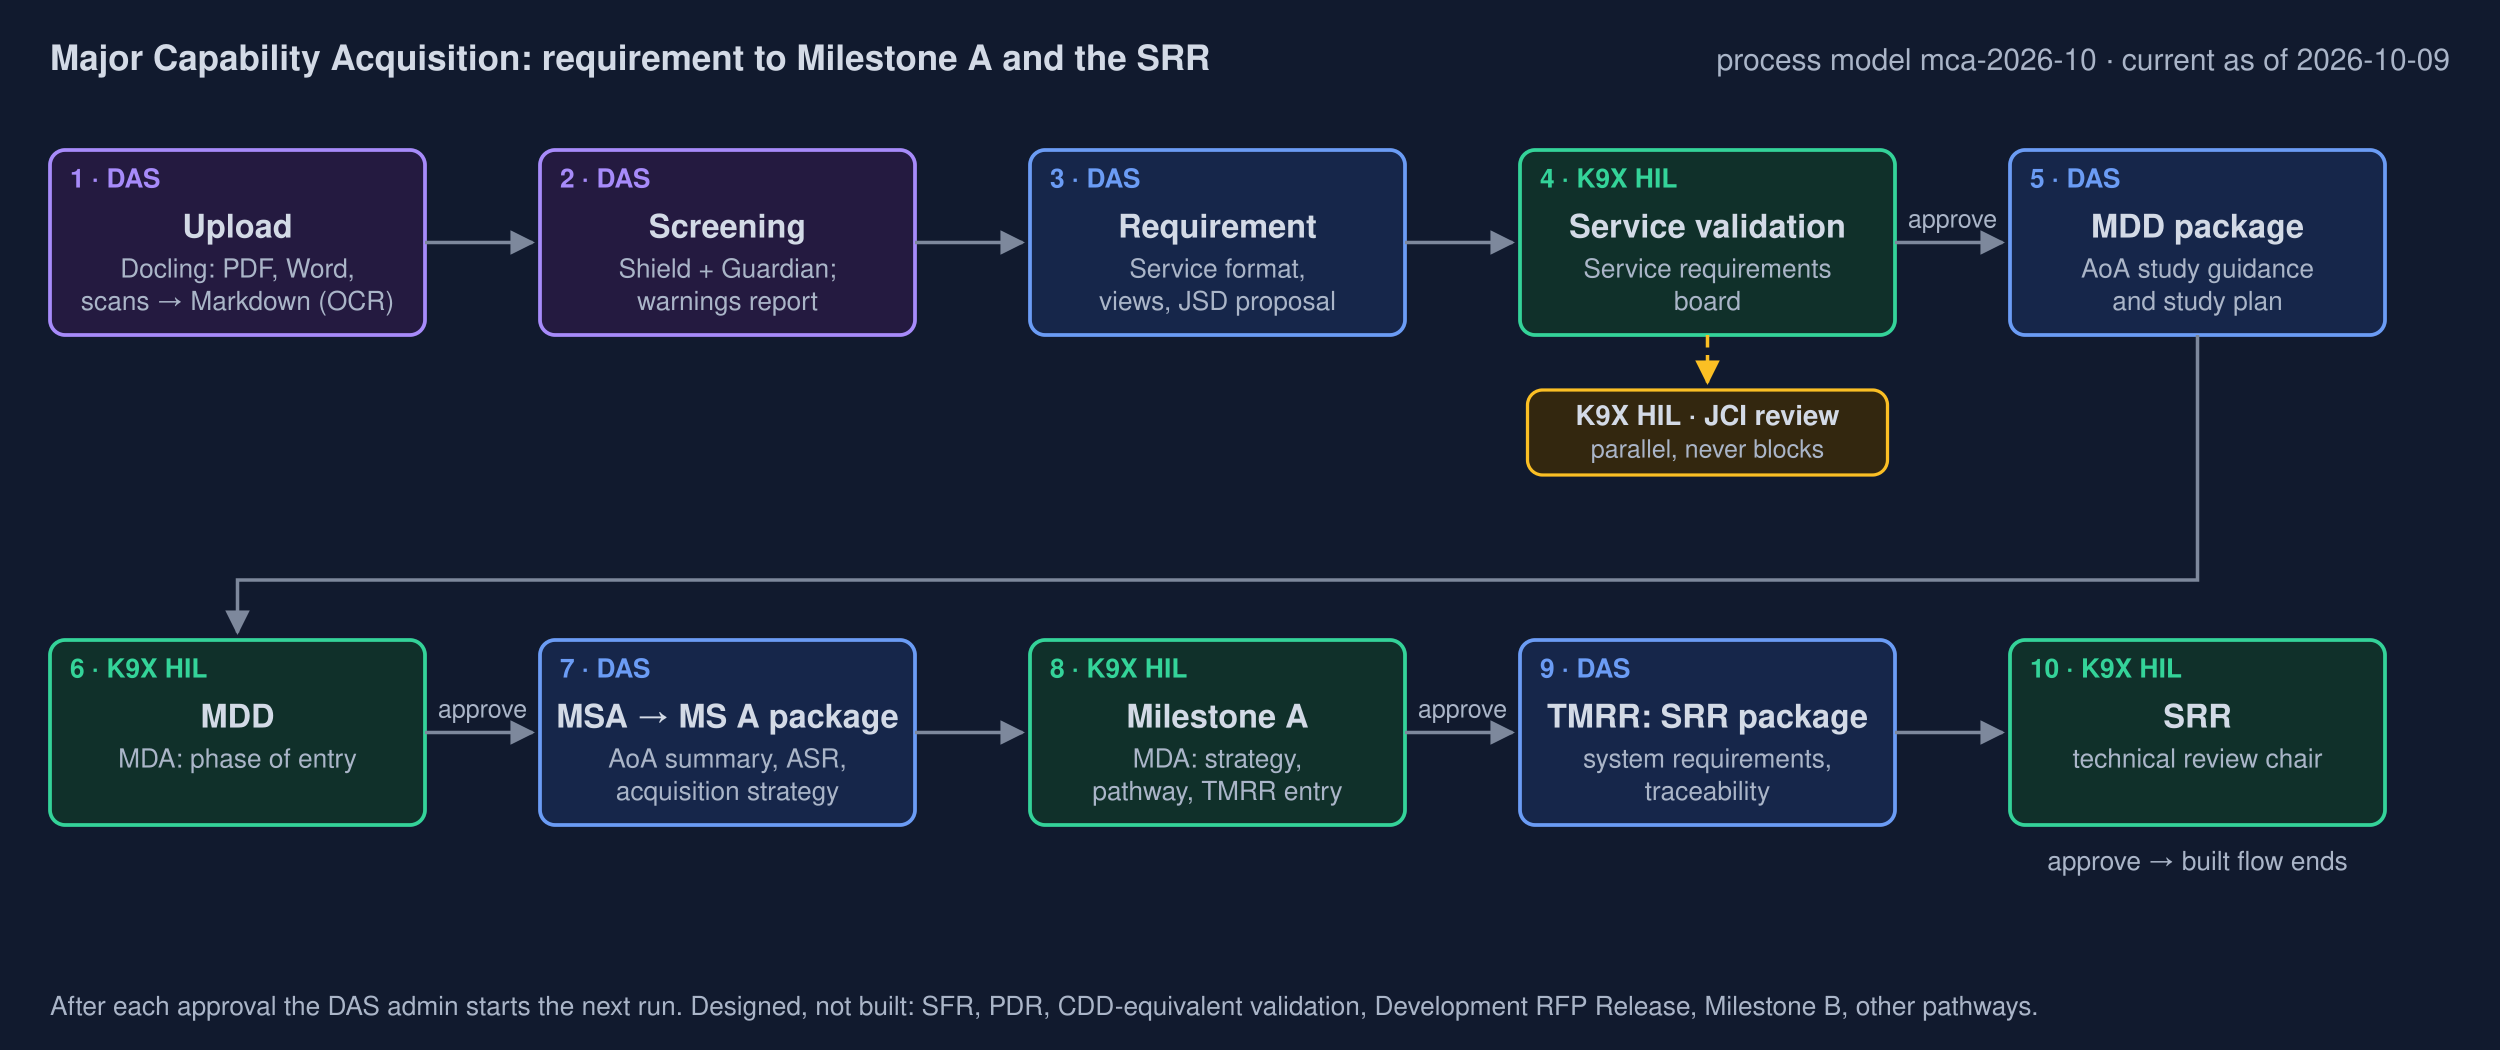
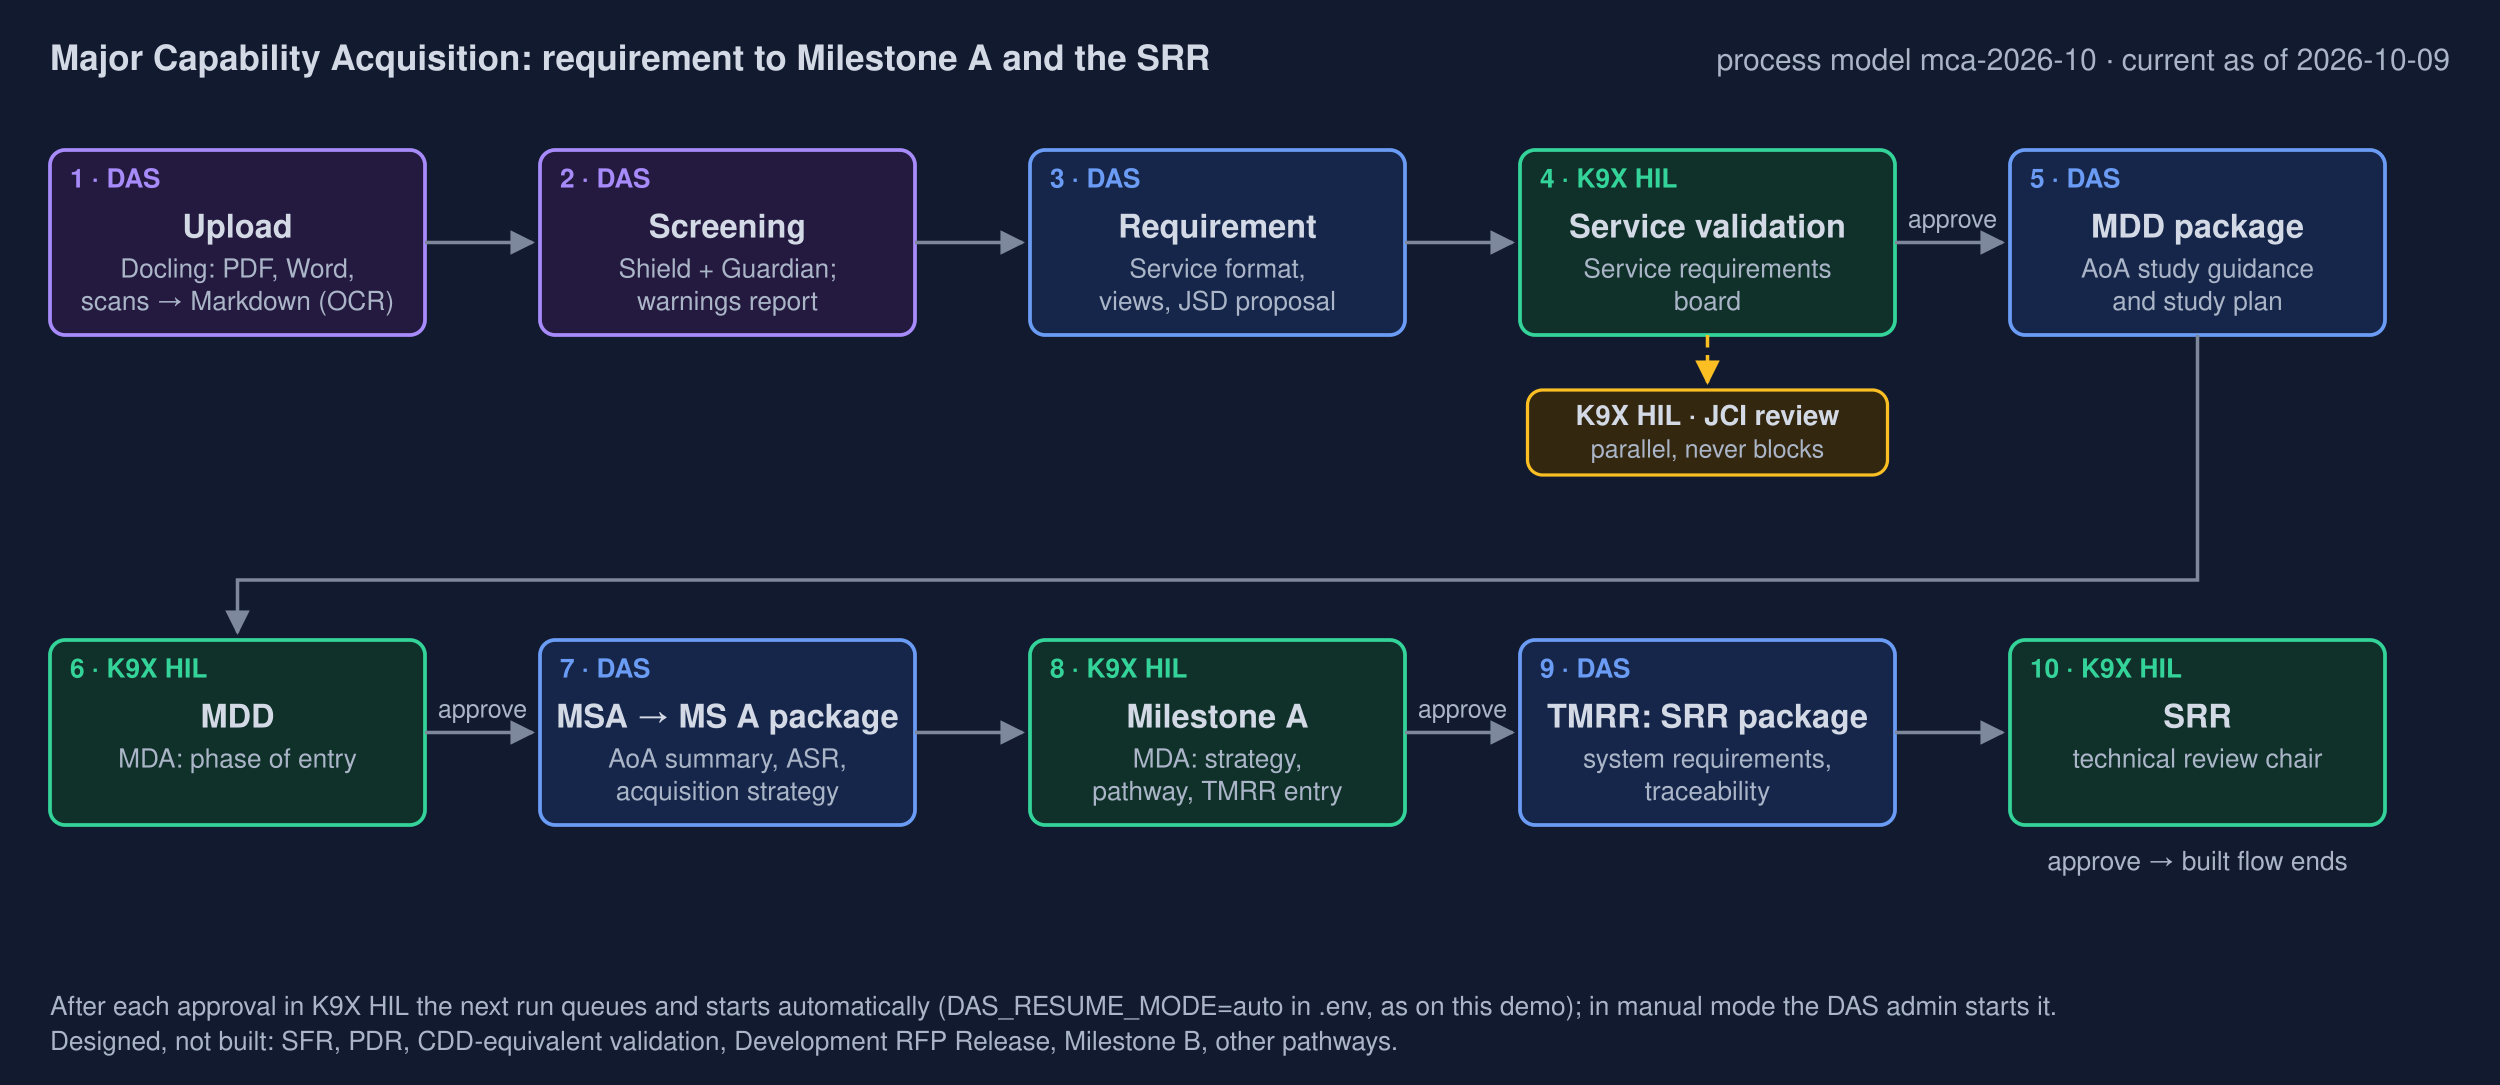
- <svg xmlns="http://www.w3.org/2000/svg" viewBox="0 0 1000 420" width="1000" height="420" font-family="Helvetica, Arial, sans-serif">
+ <svg xmlns="http://www.w3.org/2000/svg" viewBox="0 0 1000 434" width="1000" height="434" font-family="Helvetica, Arial, sans-serif">
  <defs>
    <marker id="a" viewBox="0 0 10 10" refX="9" refY="5" markerWidth="7" markerHeight="7" orient="auto">
      <path d="M0,0 L10,5 L0,10 z" fill="#7d889c" />
    </marker>
    <marker id="p" viewBox="0 0 10 10" refX="9" refY="5" markerWidth="7" markerHeight="7" orient="auto">
      <path d="M0,0 L10,5 L0,10 z" fill="#fbbf24" />
    </marker>
  </defs>
-   <rect width="1000" height="420" fill="#111a2e" />
+   <rect width="1000" height="434" fill="#111a2e" />
  <text x="20" y="28" font-size="14" font-weight="700" fill="#d3dae6">Major Capability Acquisition: requirement to Milestone A and the SRR</text>
  <text x="980" y="28" font-size="12" text-anchor="end" fill="#aab5c8">process model mca-2026-10 · current as of 2026-10-09</text>
  <rect x="20" y="60" width="150" height="74" rx="6" fill="#241a40" stroke="#a78bfa" stroke-width="1.5" />
  <text x="28" y="75" font-size="10.5" font-weight="700" fill="#a78bfa">1 · DAS</text>
  <text x="95.0" y="95" font-size="13" font-weight="700" text-anchor="middle" fill="#d3dae6">Upload</text>
  <text x="95.0" y="111" font-size="10.5" text-anchor="middle" fill="#aab5c8">Docling: PDF, Word,</text>
  <text x="95.0" y="124" font-size="10.5" text-anchor="middle" fill="#aab5c8">scans → Markdown (OCR)</text>
  <rect x="216" y="60" width="150" height="74" rx="6" fill="#241a40" stroke="#a78bfa" stroke-width="1.5" />
  <text x="224" y="75" font-size="10.5" font-weight="700" fill="#a78bfa">2 · DAS</text>
  <text x="291.0" y="95" font-size="13" font-weight="700" text-anchor="middle" fill="#d3dae6">Screening</text>
  <text x="291.0" y="111" font-size="10.5" text-anchor="middle" fill="#aab5c8">Shield + Guardian;</text>
  <text x="291.0" y="124" font-size="10.5" text-anchor="middle" fill="#aab5c8">warnings report</text>
  <rect x="412" y="60" width="150" height="74" rx="6" fill="#16264a" stroke="#6b9cf5" stroke-width="1.5" />
  <text x="420" y="75" font-size="10.5" font-weight="700" fill="#6b9cf5">3 · DAS</text>
  <text x="487.0" y="95" font-size="13" font-weight="700" text-anchor="middle" fill="#d3dae6">Requirement</text>
  <text x="487.0" y="111" font-size="10.5" text-anchor="middle" fill="#aab5c8">Service format,</text>
  <text x="487.0" y="124" font-size="10.5" text-anchor="middle" fill="#aab5c8">views, JSD proposal</text>
  <rect x="608" y="60" width="150" height="74" rx="6" fill="#10302a" stroke="#34d399" stroke-width="1.5" />
  <text x="616" y="75" font-size="10.5" font-weight="700" fill="#34d399">4 · K9X HIL</text>
  <text x="683.0" y="95" font-size="13" font-weight="700" text-anchor="middle" fill="#d3dae6">Service validation</text>
  <text x="683.0" y="111" font-size="10.5" text-anchor="middle" fill="#aab5c8">Service requirements</text>
  <text x="683.0" y="124" font-size="10.5" text-anchor="middle" fill="#aab5c8">board</text>
  <rect x="804" y="60" width="150" height="74" rx="6" fill="#16264a" stroke="#6b9cf5" stroke-width="1.5" />
  <text x="812" y="75" font-size="10.5" font-weight="700" fill="#6b9cf5">5 · DAS</text>
  <text x="879.0" y="95" font-size="13" font-weight="700" text-anchor="middle" fill="#d3dae6">MDD package</text>
  <text x="879.0" y="111" font-size="10.5" text-anchor="middle" fill="#aab5c8">AoA study guidance</text>
  <text x="879.0" y="124" font-size="10.5" text-anchor="middle" fill="#aab5c8">and study plan</text>
  <rect x="20" y="256" width="150" height="74" rx="6" fill="#10302a" stroke="#34d399" stroke-width="1.5" />
  <text x="28" y="271" font-size="10.5" font-weight="700" fill="#34d399">6 · K9X HIL</text>
  <text x="95.0" y="291" font-size="13" font-weight="700" text-anchor="middle" fill="#d3dae6">MDD</text>
  <text x="95.0" y="307" font-size="10.5" text-anchor="middle" fill="#aab5c8">MDA: phase of entry</text>
  <rect x="216" y="256" width="150" height="74" rx="6" fill="#16264a" stroke="#6b9cf5" stroke-width="1.5" />
  <text x="224" y="271" font-size="10.5" font-weight="700" fill="#6b9cf5">7 · DAS</text>
  <text x="291.0" y="291" font-size="13" font-weight="700" text-anchor="middle" fill="#d3dae6">MSA → MS A package</text>
  <text x="291.0" y="307" font-size="10.5" text-anchor="middle" fill="#aab5c8">AoA summary, ASR,</text>
  <text x="291.0" y="320" font-size="10.5" text-anchor="middle" fill="#aab5c8">acquisition strategy</text>
  <rect x="412" y="256" width="150" height="74" rx="6" fill="#10302a" stroke="#34d399" stroke-width="1.5" />
  <text x="420" y="271" font-size="10.5" font-weight="700" fill="#34d399">8 · K9X HIL</text>
  <text x="487.0" y="291" font-size="13" font-weight="700" text-anchor="middle" fill="#d3dae6">Milestone A</text>
  <text x="487.0" y="307" font-size="10.5" text-anchor="middle" fill="#aab5c8">MDA: strategy,</text>
  <text x="487.0" y="320" font-size="10.5" text-anchor="middle" fill="#aab5c8">pathway, TMRR entry</text>
  <rect x="608" y="256" width="150" height="74" rx="6" fill="#16264a" stroke="#6b9cf5" stroke-width="1.5" />
  <text x="616" y="271" font-size="10.5" font-weight="700" fill="#6b9cf5">9 · DAS</text>
  <text x="683.0" y="291" font-size="13" font-weight="700" text-anchor="middle" fill="#d3dae6">TMRR: SRR package</text>
  <text x="683.0" y="307" font-size="10.5" text-anchor="middle" fill="#aab5c8">system requirements,</text>
  <text x="683.0" y="320" font-size="10.5" text-anchor="middle" fill="#aab5c8">traceability</text>
  <rect x="804" y="256" width="150" height="74" rx="6" fill="#10302a" stroke="#34d399" stroke-width="1.5" />
  <text x="812" y="271" font-size="10.5" font-weight="700" fill="#34d399">10 · K9X HIL</text>
  <text x="879.0" y="291" font-size="13" font-weight="700" text-anchor="middle" fill="#d3dae6">SRR</text>
  <text x="879.0" y="307" font-size="10.5" text-anchor="middle" fill="#aab5c8">technical review chair</text>
  <line x1="170" y1="97.0" x2="213" y2="97.0" stroke="#7d889c" stroke-width="1.4" marker-end="url(#a)" />
  <line x1="366" y1="97.0" x2="409" y2="97.0" stroke="#7d889c" stroke-width="1.4" marker-end="url(#a)" />
  <line x1="562" y1="97.0" x2="605" y2="97.0" stroke="#7d889c" stroke-width="1.4" marker-end="url(#a)" />
  <line x1="758" y1="97.0" x2="801" y2="97.0" stroke="#7d889c" stroke-width="1.4" marker-end="url(#a)" />
  <text x="781.0" y="91.0" font-size="10" text-anchor="middle" fill="#aab5c8">approve</text>
  <path d="M879.0,134 V232 H95.0 V253" fill="none" stroke="#7d889c" stroke-width="1.4" marker-end="url(#a)" />
  <line x1="170" y1="293.0" x2="213" y2="293.0" stroke="#7d889c" stroke-width="1.4" marker-end="url(#a)" />
  <text x="193.0" y="287.0" font-size="10" text-anchor="middle" fill="#aab5c8">approve</text>
  <line x1="366" y1="293.0" x2="409" y2="293.0" stroke="#7d889c" stroke-width="1.4" marker-end="url(#a)" />
  <line x1="562" y1="293.0" x2="605" y2="293.0" stroke="#7d889c" stroke-width="1.4" marker-end="url(#a)" />
  <text x="585.0" y="287.0" font-size="10" text-anchor="middle" fill="#aab5c8">approve</text>
  <line x1="758" y1="293.0" x2="801" y2="293.0" stroke="#7d889c" stroke-width="1.4" marker-end="url(#a)" />
  <path d="M683.0,134 V153" stroke="#fbbf24" stroke-width="1.4" stroke-dasharray="5 3" fill="none" marker-end="url(#p)" />
  <rect x="611" y="156" width="144" height="34" rx="6" fill="#33270f" stroke="#fbbf24" stroke-width="1.3" />
  <text x="683.0" y="170" font-size="11" font-weight="700" text-anchor="middle" fill="#d3dae6">K9X HIL · JCI review</text>
  <text x="683.0" y="183" font-size="10" text-anchor="middle" fill="#aab5c8">parallel, never blocks</text>
  <text x="879.0" y="348" font-size="10.5" text-anchor="middle" fill="#aab5c8">approve → built flow ends</text>
-   <text x="20" y="406" font-size="10.5" fill="#aab5c8">After each approval the DAS admin starts the next run. Designed, not built: SFR, PDR, CDD-equivalent validation, Development RFP Release, Milestone B, other pathways.</text>
+   <text x="20" y="406" font-size="10.5" fill="#aab5c8">After each approval in K9X HIL the next run queues and starts automatically (DAS_RESUME_MODE=auto in .env, as on this demo); in manual mode the DAS admin starts it.</text>
+   <text x="20" y="420" font-size="10.5" fill="#aab5c8">Designed, not built: SFR, PDR, CDD-equivalent validation, Development RFP Release, Milestone B, other pathways.</text>
</svg>
